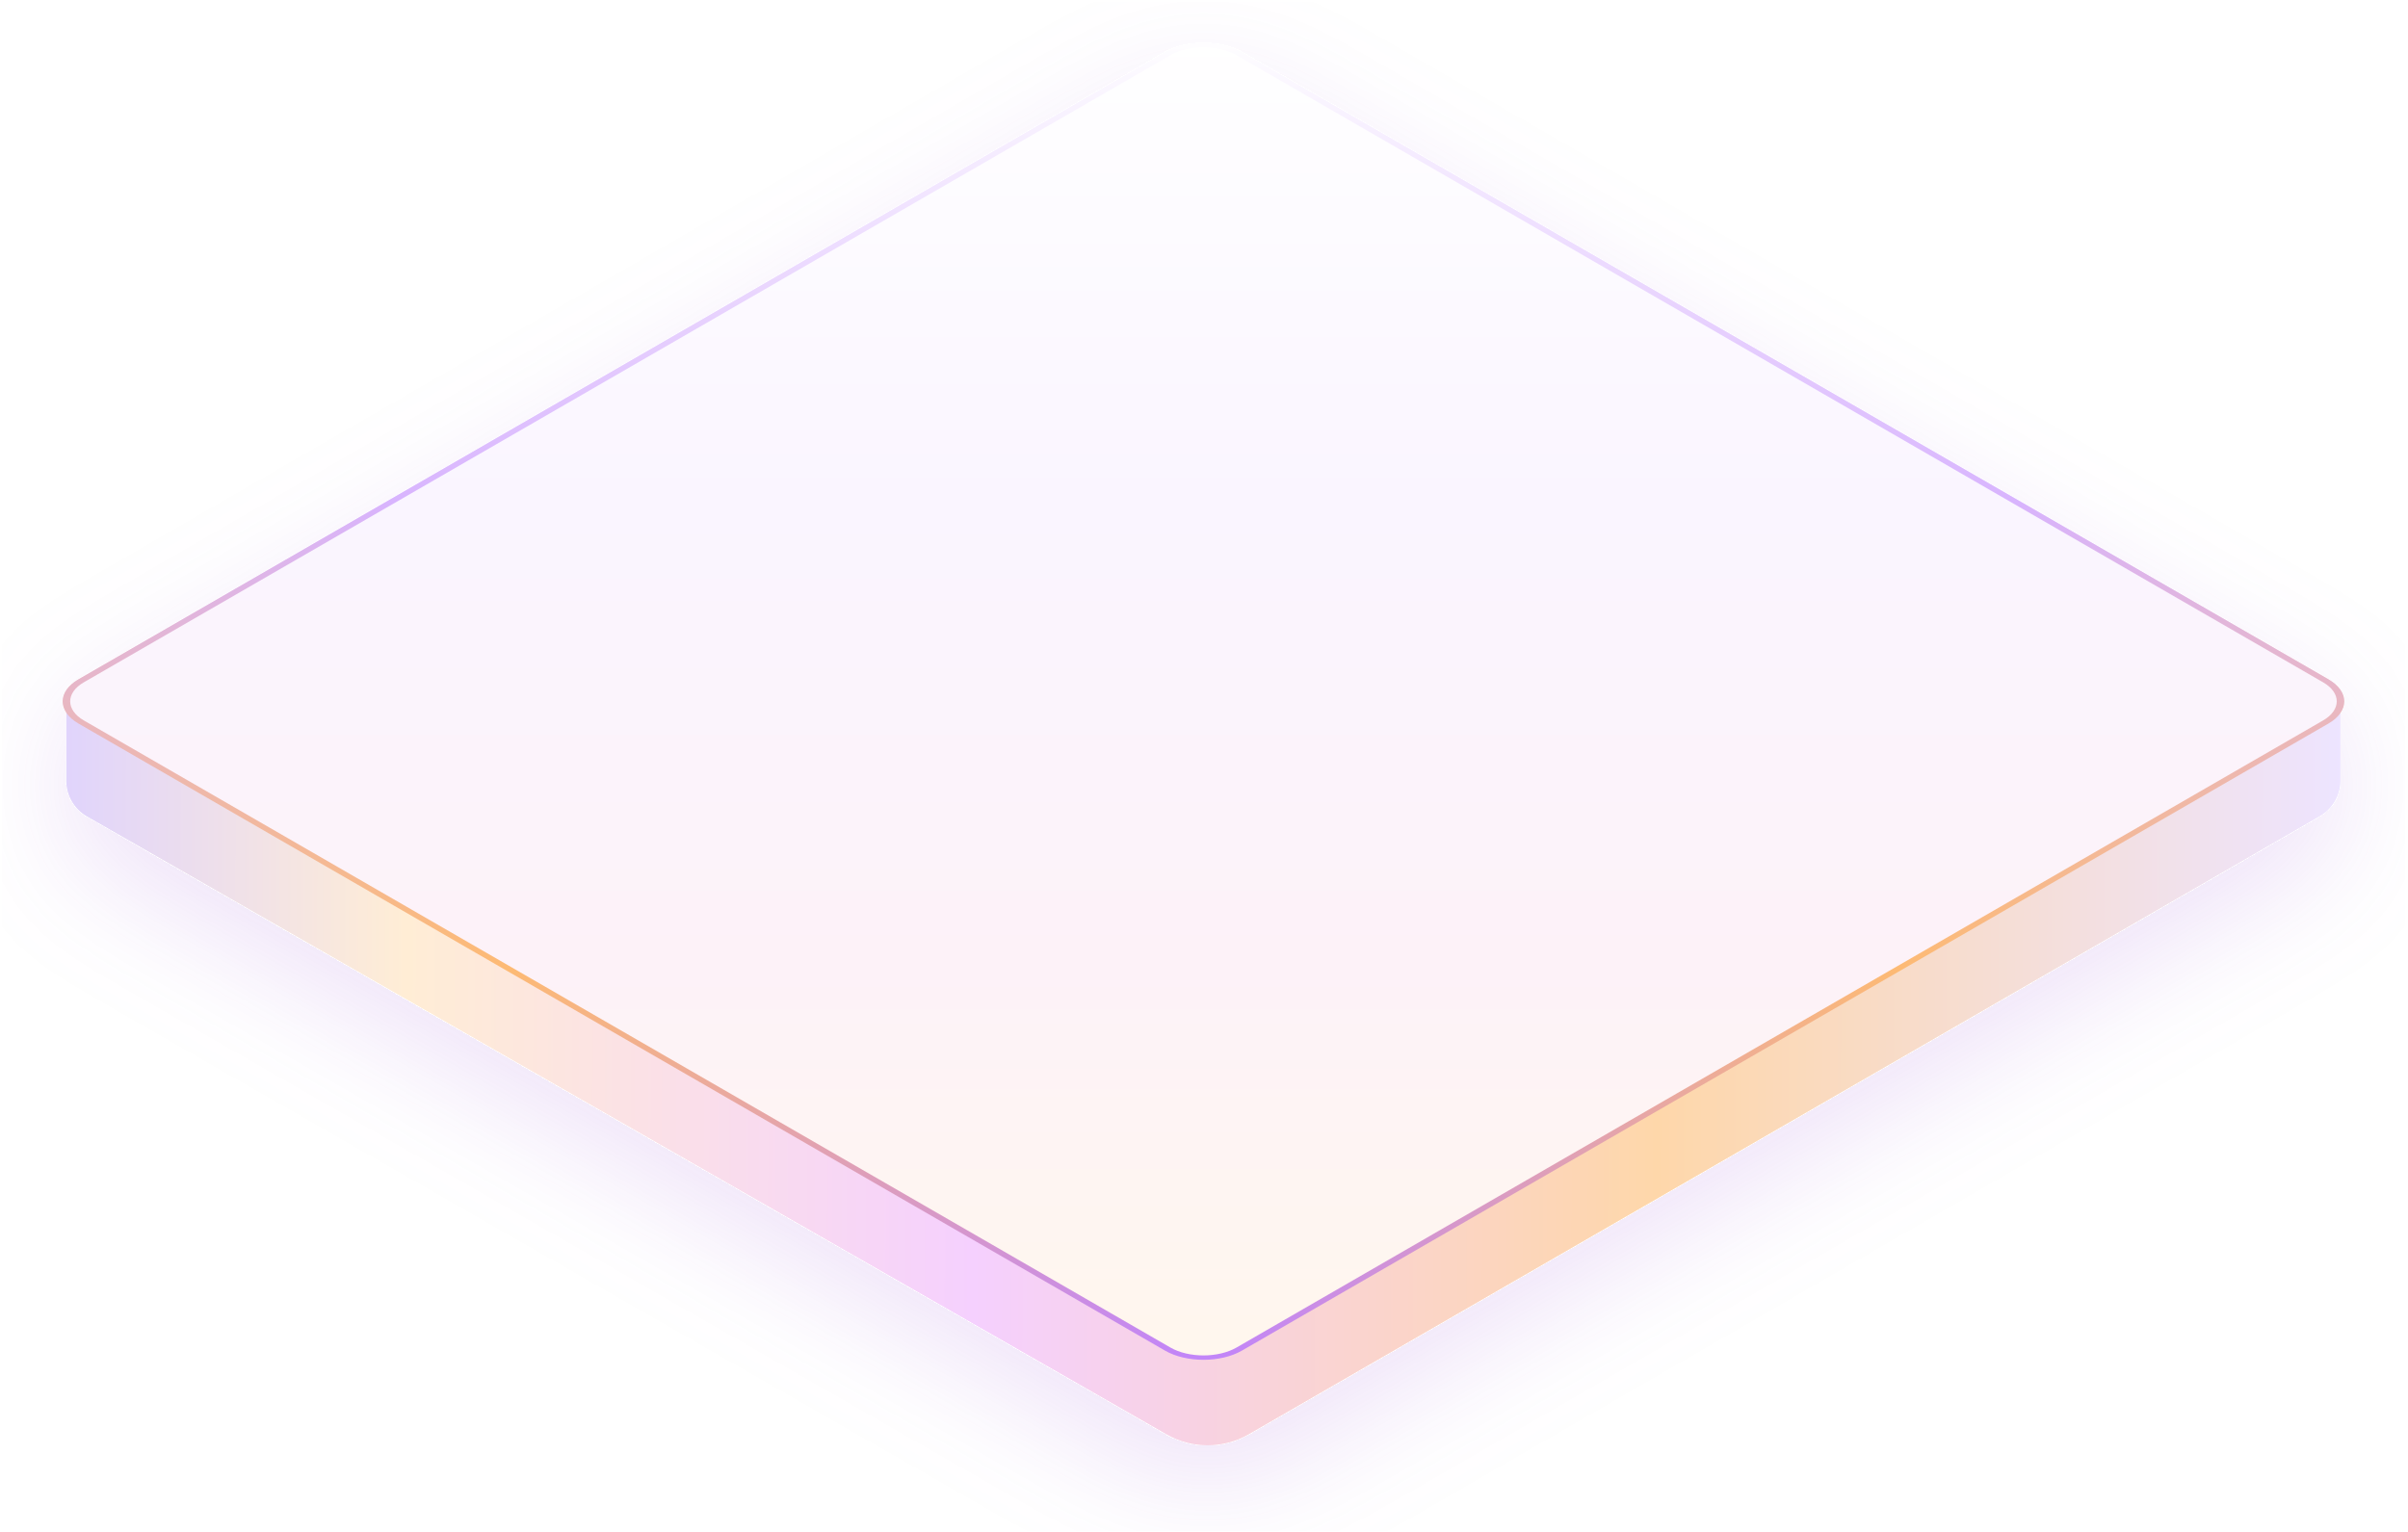
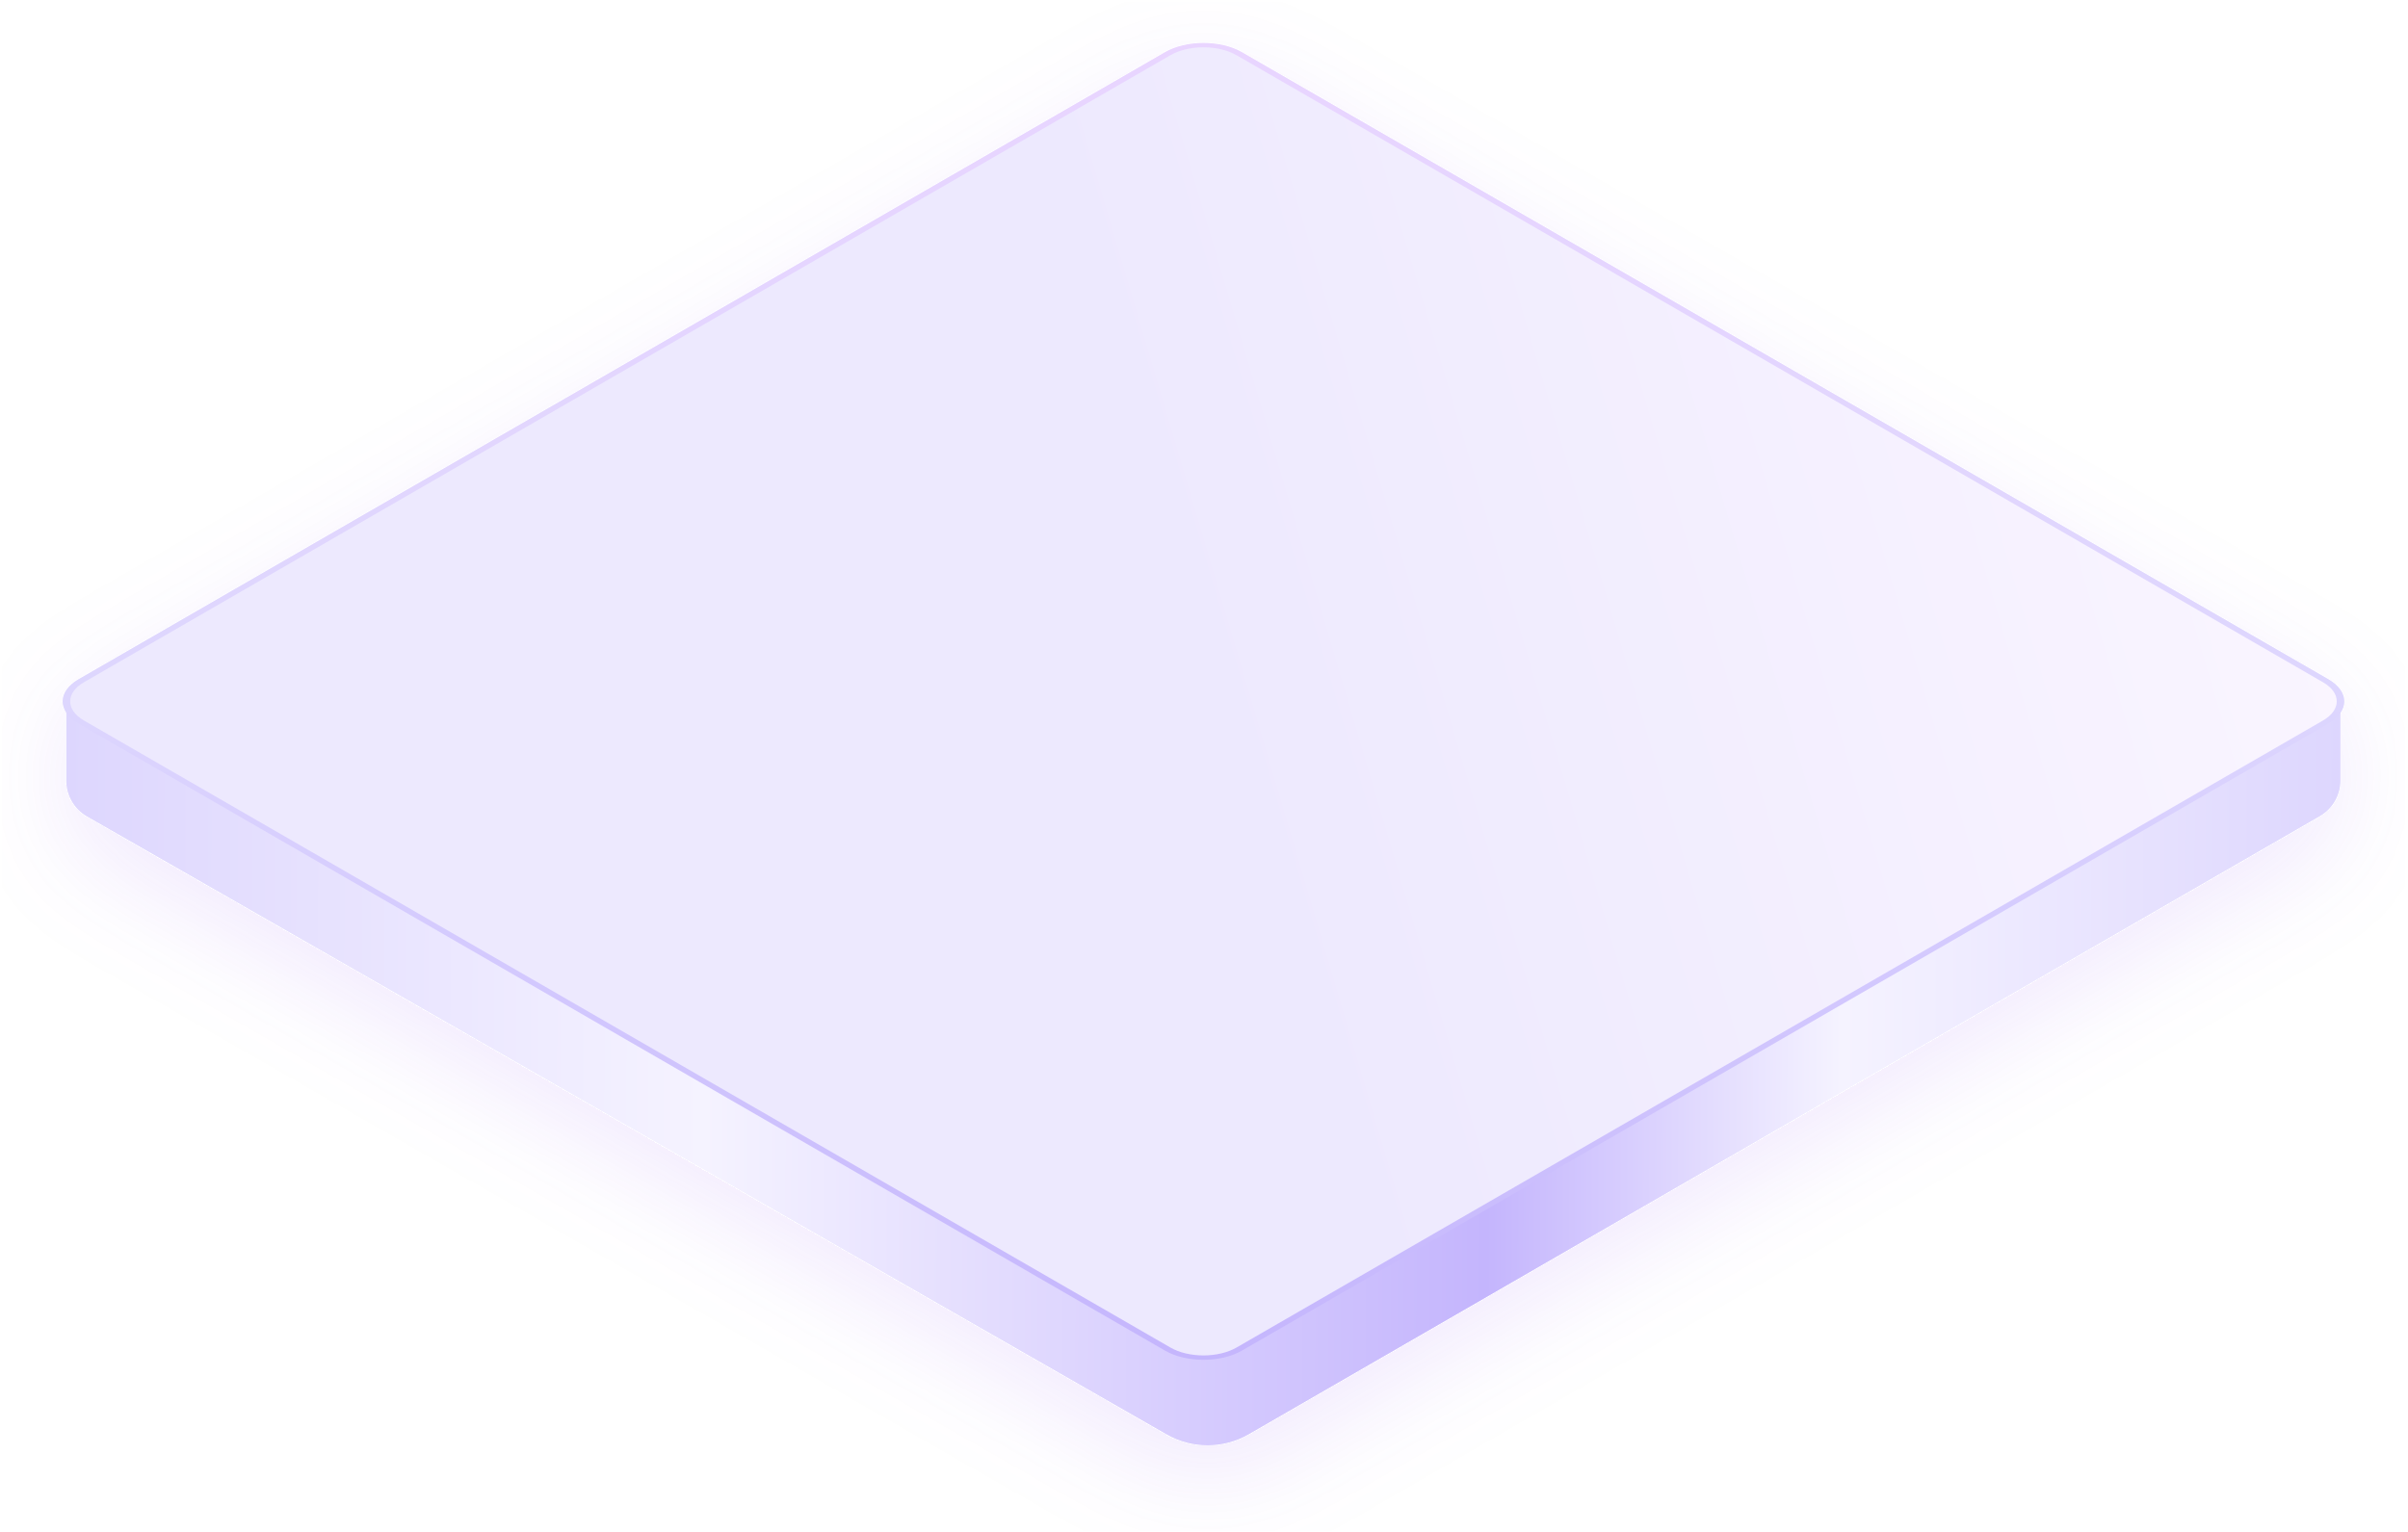
<svg xmlns="http://www.w3.org/2000/svg" width="583" height="371" viewBox="0 0 583 371" fill="none">
  <g filter="url(#filter0_d_light)">
    <path d="M566.642 189.013L566.643 169.557L293.323 328.369C292.758 328.697 292.06 328.696 291.496 328.366L18.772 168.692C17.563 167.984 16.043 168.856 16.043 170.256V189.064C16.043 192.65 17.962 195.961 21.074 197.743L282.43 347.381C288.608 350.918 296.201 350.904 302.366 347.345L561.642 197.673C564.736 195.887 566.642 192.586 566.642 189.013Z" fill="url(#paint0_linear_light)" />
    <rect width="323.738" height="323.738" rx="10" transform="matrix(-0.866044 0.499967 0.866044 0.499967 291.371 8)" fill="url(#paint1_linear_light)" stroke="url(#paint_stroke_light)" stroke-width="1.5" />
  </g>
  <defs>
    <filter id="filter0_d_light" x="0.599" y="0.634" width="581.515" height="369.981" filterUnits="userSpaceOnUse" color-interpolation-filters="sRGB">
      <feFlood flood-opacity="0" result="BackgroundImageFix" />
      <feColorMatrix in="SourceAlpha" type="matrix" values="0 0 0 0 0 0 0 0 0 0 0 0 0 0 0 0 0 0 127 0" result="hardAlpha" />
-       <feOffset dy="10" />
-       <feGaussianBlur stdDeviation="14" />
+       <feOffset dy="8" />
+       <feGaussianBlur stdDeviation="12" />
      <feComposite in2="hardAlpha" operator="out" />
-       <feColorMatrix type="matrix" values="0 0 0 0 0.55 0 0 0 0 0.22 0 0 0 0 0.82 0 0 0 0.14 0" />
+       <feColorMatrix type="matrix" values="0 0 0 0 0.48 0 0 0 0 0.18 0 0 0 0 0.95 0 0 0 0.1 0" />
      <feBlend mode="normal" in2="BackgroundImageFix" result="effect1_dropShadow" />
      <feBlend mode="normal" in="SourceGraphic" in2="effect1_dropShadow" result="shape" />
    </filter>
    <linearGradient id="paint0_linear_light" x1="566.742" y1="195.118" x2="15.742" y2="193.4" gradientUnits="userSpaceOnUse">
-       <stop offset="0%" stop-color="#ede4ff" />
-       <stop offset="30%" stop-color="#fed7aa" />
-       <stop offset="60%" stop-color="#f5d0fe" />
-       <stop offset="85%" stop-color="#ffedd5" />
-       <stop offset="100%" stop-color="#e0d4fc" />
+       <stop offset="0%" stop-color="#DDD6FE" />
+       <stop offset="0.219" stop-color="#F5F3FF" />
+       <stop offset="0.375" stop-color="#C4B5FD" />
+       <stop offset="0.719" stop-color="#F5F3FF" />
+       <stop offset="100%" stop-color="#DDD6FE" />
    </linearGradient>
-     <linearGradient id="paint1_linear_light" x1="0" y1="0" x2="323.738" y2="323.738" gradientUnits="userSpaceOnUse">
-       <stop offset="0%" stop-color="#ffffff" />
-       <stop offset="35%" stop-color="#faf5ff" />
-       <stop offset="70%" stop-color="#fdf2f8" />
-       <stop offset="100%" stop-color="#fff7ed" />
+     <linearGradient id="paint1_linear_light" x1="0" y1="323.738" x2="184.093" y2="193.214" gradientUnits="userSpaceOnUse">
+       <stop offset="0%" stop-color="#FAF5FF" />
+       <stop offset="100%" stop-color="#EDE9FE" />
    </linearGradient>
    <linearGradient id="paint_stroke_light" x1="0" y1="0" x2="323.738" y2="323.738" gradientUnits="userSpaceOnUse">
-       <stop offset="0%" stop-color="#ffffff" />
-       <stop offset="35%" stop-color="#d8b4fe" />
-       <stop offset="70%" stop-color="#fdba74" />
-       <stop offset="100%" stop-color="#c084fc" />
+       <stop offset="0%" stop-color="#E9D5FF" />
+       <stop offset="50%" stop-color="#DDD6FE" />
+       <stop offset="100%" stop-color="#C4B5FD" />
    </linearGradient>
  </defs>
</svg>
